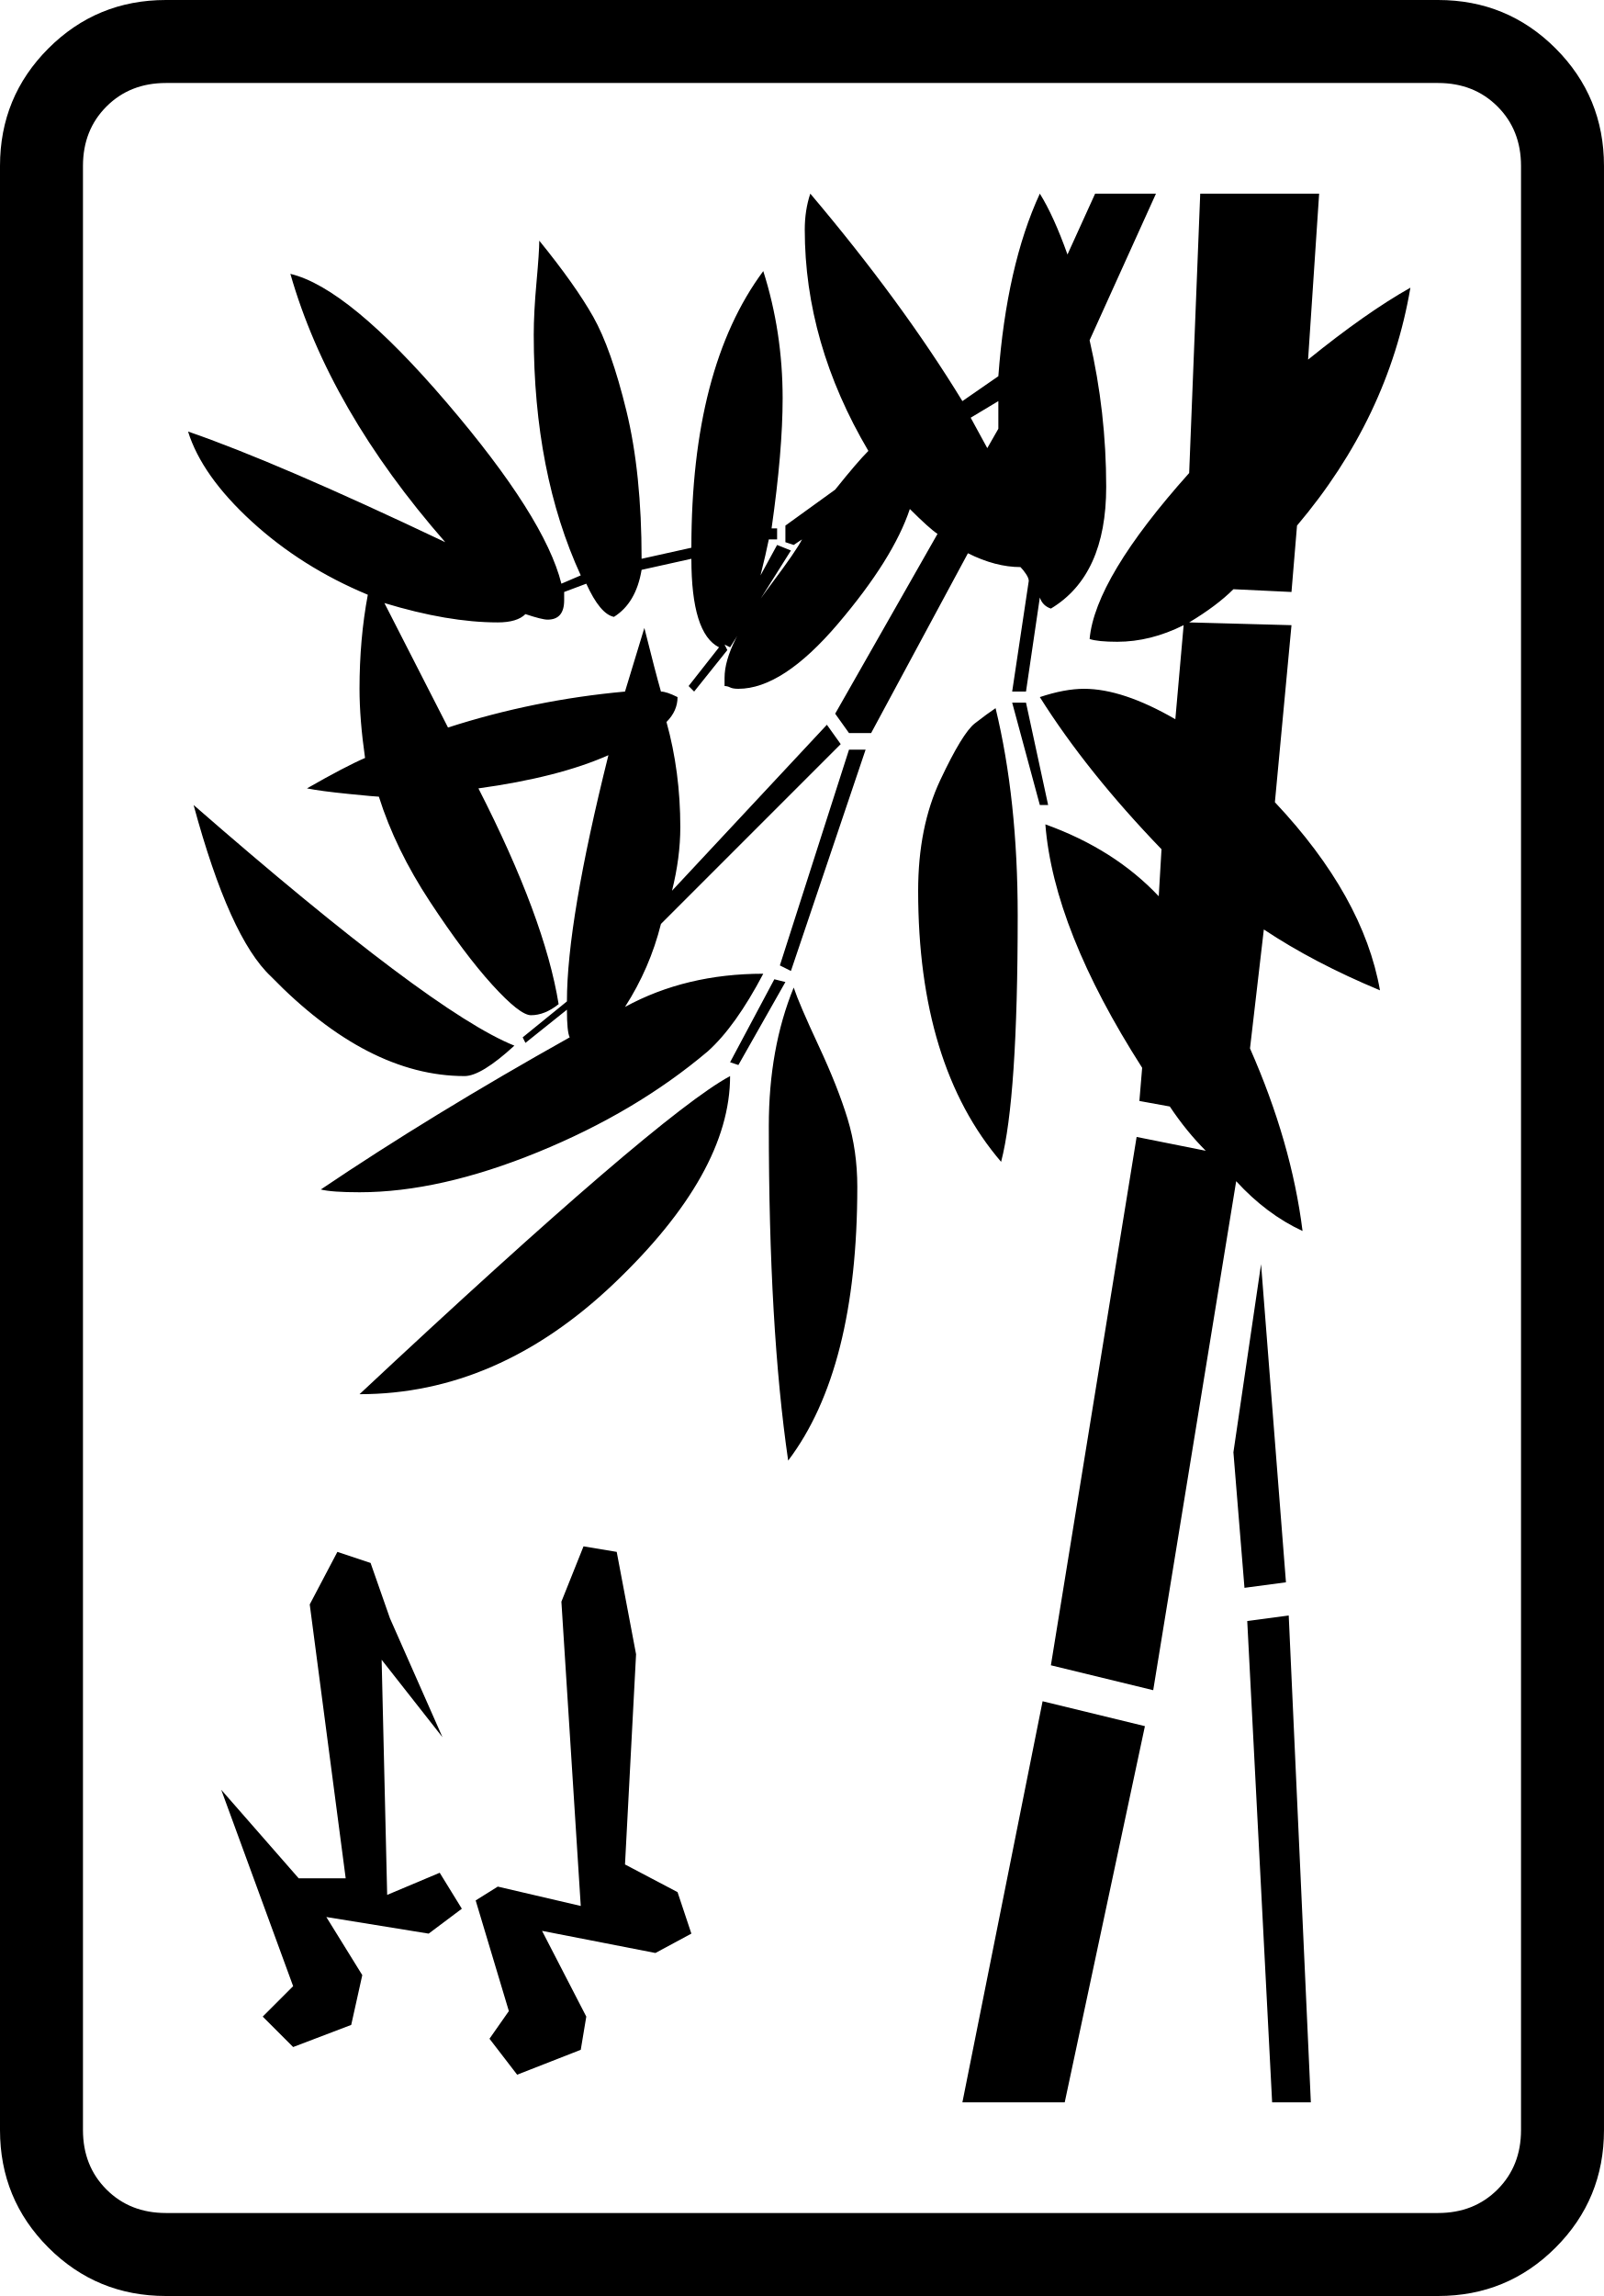
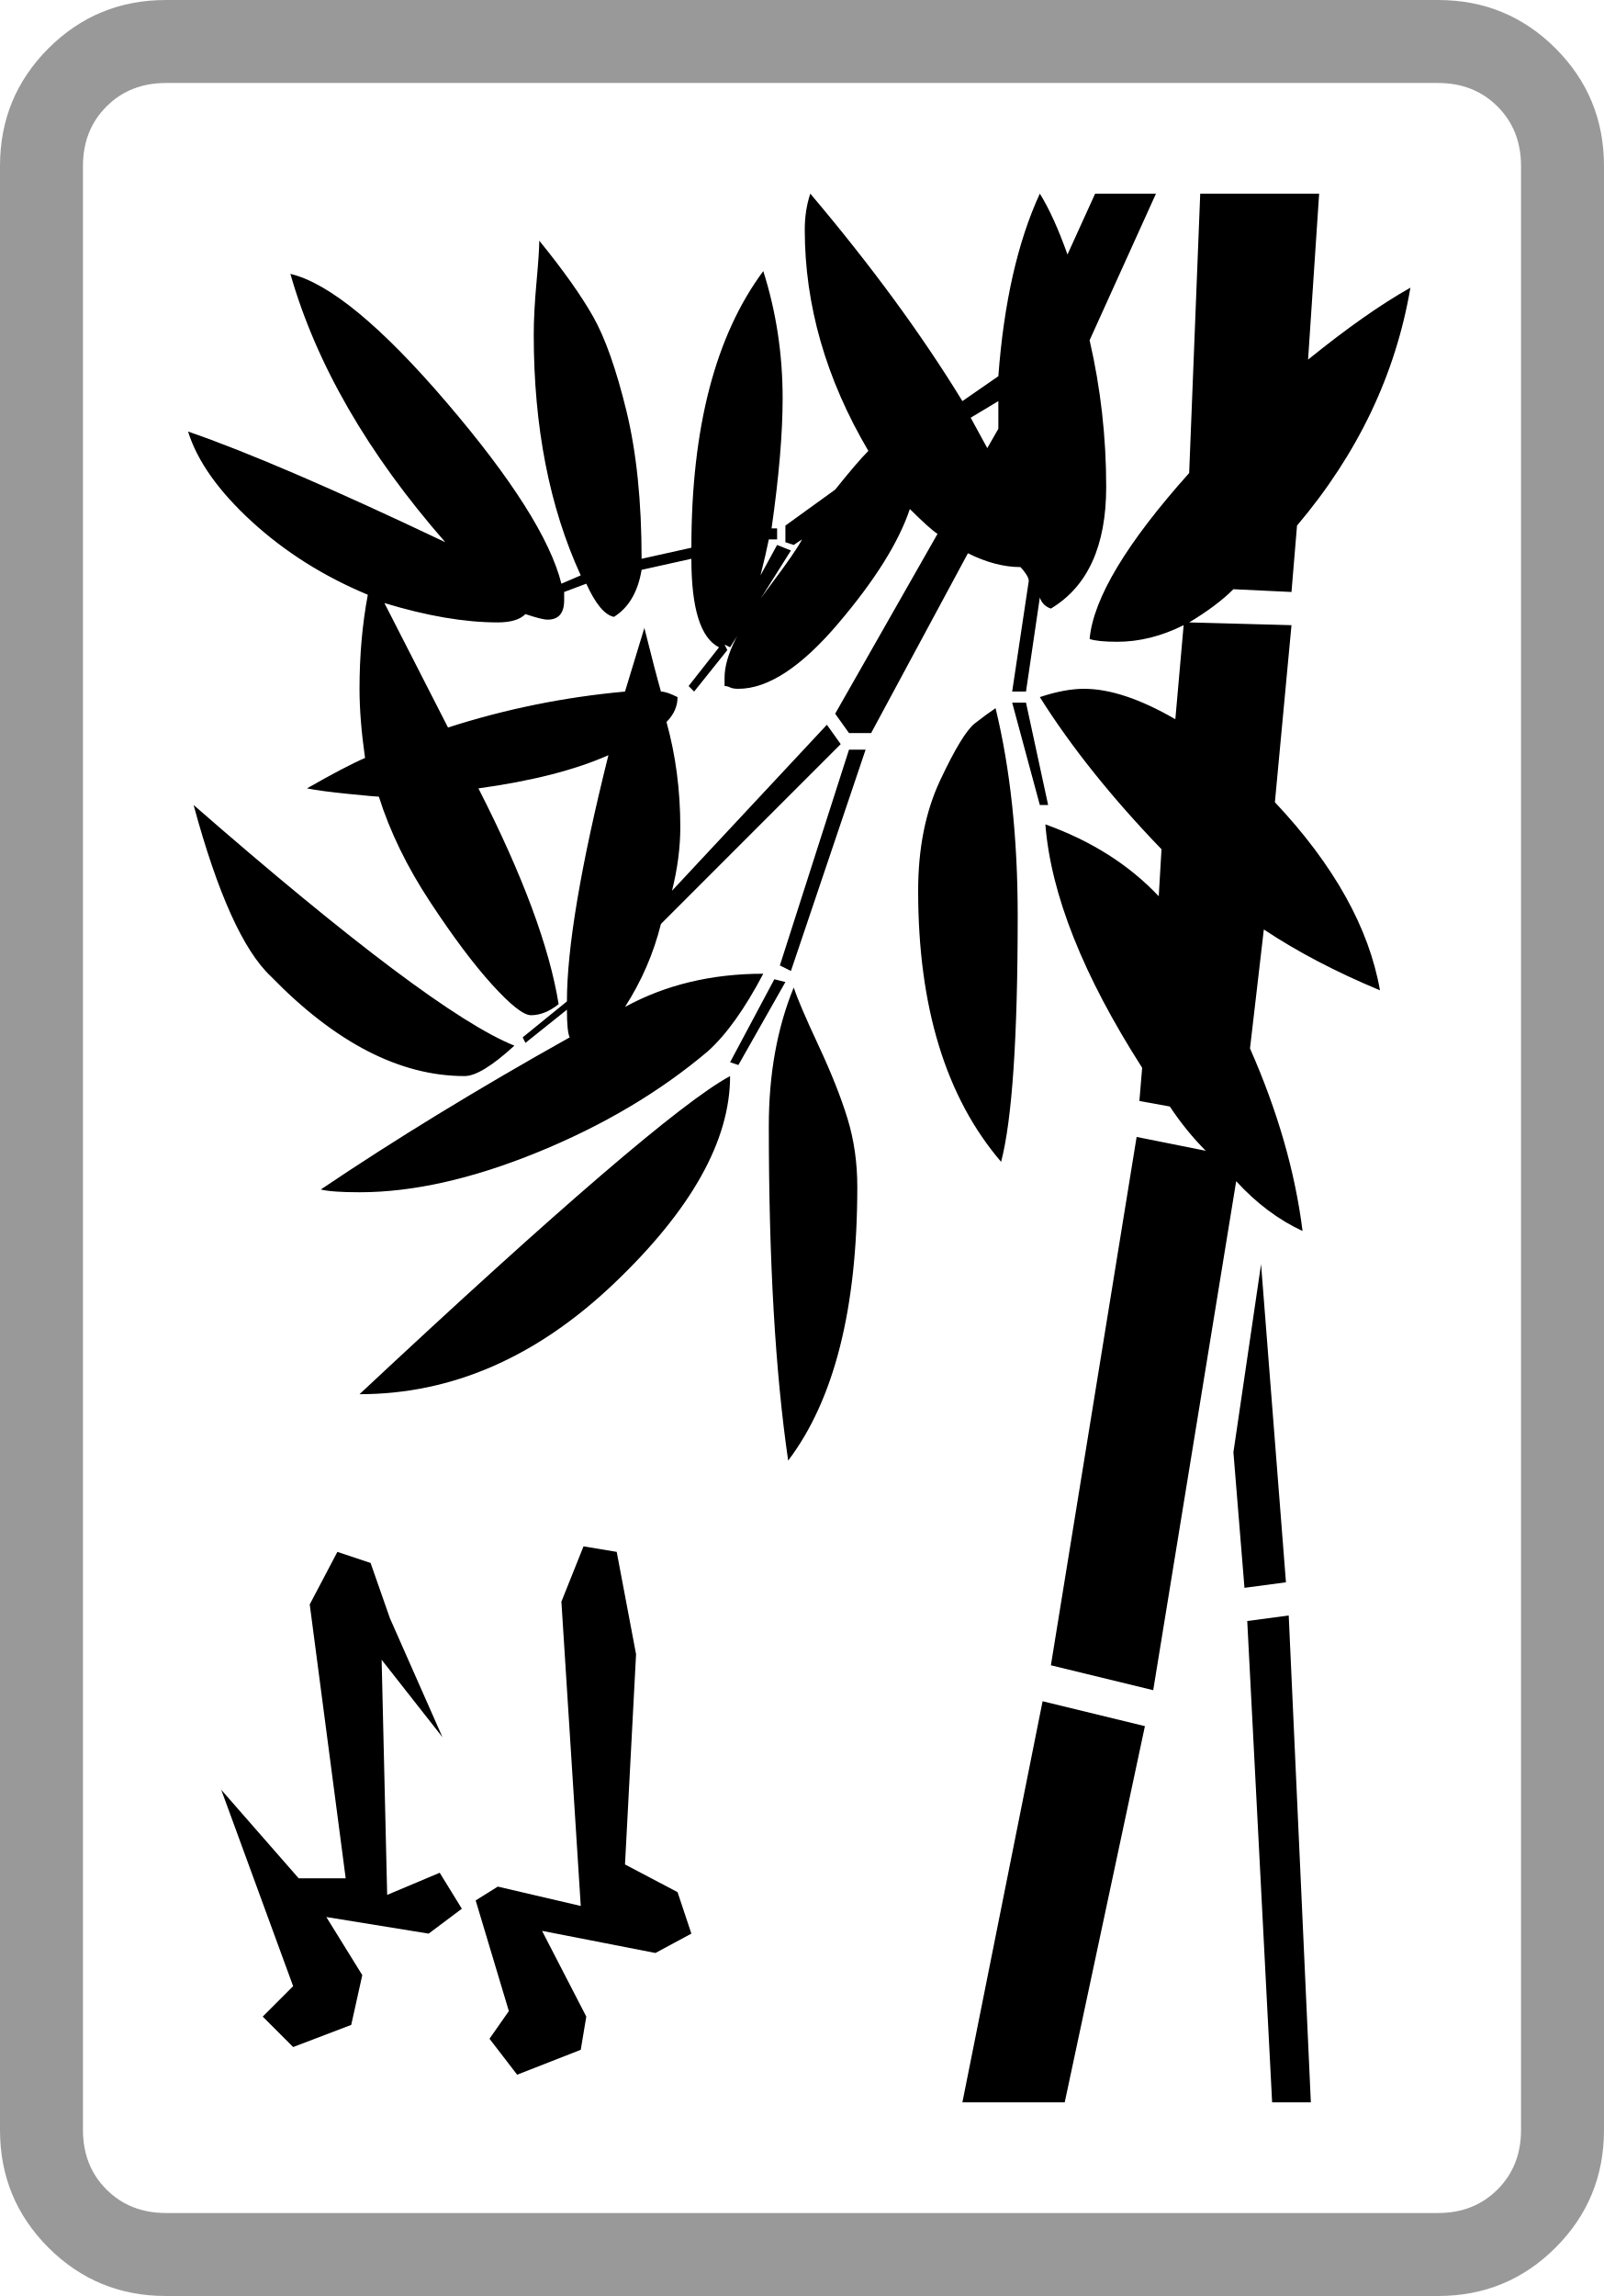
<svg xmlns="http://www.w3.org/2000/svg" viewBox="30 -115 580 830">
  <g>
-     <path d="M550 685h-460 q-13 0 -21.5 -8.5t-8.5 -21.5v-710q0 -13 8.5 -21.5t21.5 -8.5h460q13 0 21.5 8.5t8.5 21.5v710q0 13 -8.5 21.5t-21.5 8.5zM610 655v-710q0 -25 -17.5 -42.5t-42.5 -17.5h-460q-25 0 -42.5 17.5t-17.5 42.5v710q0 25 17.5 42.5t42.5 17.5h460q25 0 42.5 -17.5t17.5 -42.5z" />
+     <path style="fill: #999999;" d="M550 685h-460 q-13 0 -21.5 -8.5t-8.5 -21.5v-710q0 -13 8.5 -21.5t21.5 -8.5h460q13 0 21.5 8.5t8.5 21.5v710q0 13 -8.5 21.5t-21.5 8.5zM610 655v-710q0 -25 -17.5 -42.5t-42.5 -17.5h-460q-25 0 -42.5 17.5t-17.5 42.5v710q0 25 17.5 42.5t42.5 17.5h460q25 0 42.5 -17.5t17.5 -42.5z" />
    <path d="M240 626l2 -12l-16 -31l41 8l13 -7l-5 -15l-19 -10l4 -76l-7 -37l-12 -2l-8 20l7 110l-30 -7l-8 5l12 40l-7 10l10 13zM157 617l4 -18l-13 -21l37 6l12 -9l-8 -13l-19 8l-2 -85l22 28l-19 -43l-7 -20l-12 -4l-10 19l13 99h-17l-28 -32l26 71l-11 11l11 11z" />
    <path d=" M480 459l15 -2l-9 -115l-10 68zM490 645h14l-8 -176l-15 2zM297 134q16 0 36 -23.5t26 -41.5q7 7 10 9l-37 65l5 7h8l35 -65q10 5 19 5q1 1 2 2.5t1 2.5l-6 40h5l5 -34q1 3 4 4q20 -12 20 -44q0 -27 -6 -53l24 -53h-22l-10 22q-5 -14 -10 -22q-12 26 -15 66l-13 9 q-22 -36 -55 -75q-2 6 -2 13q0 41 23 80q-4 4 -12 14l-18 13v6l3 1l3 -2q-2 4 -11 16t-13 20t-4 14v3q1 0 2 0.5t3 0.5zM312 234l4 2l27 -80h-6zM216 263q-30 -12 -116 -87q13 48 28 62q35 36 70 36q6 0 18 -11zM306 237q-28 0 -50 12q9 -14 13 -30l65 -65l-5 -7l-56 60 q3 -12 3 -23q0 -20 -5 -38q4 -4 4 -9q-4 -2 -6 -2q-2 -7 -6 -23l-7 23q-33 3 -64 13l-23 -45q23 7 41 7q7 0 10 -3q6 2 8 2q6 0 6 -7v-3l8 -3q5 11 10 12q8 -5 10 -17l18 -4q0 27 10 32l-11 14l2 2l12 -15l-1 -2l2 1l22 -35l-5 -2l-6 11q2 -8 3 -13h3v-4h-2q4 -28 4 -47 q0 -24 -7 -46q-26 35 -26 100l-18 4q0 -31 -5.5 -53.5t-12 -34t-19.5 -27.5q0 4 -1 15t-1 19q0 50 17 87l-7 3q-6 -24 -41.5 -65.5t-56.5 -46.5q14 49 56 97q-61 -29 -93 -40q5 16 23 32.5t42 26.5q-3 16 -3 34q0 11 2 25q-7 3 -21 11q5 1 15 2t11 1q6 19 18.5 38t22.5 30 t14 11q5 0 10 -4q-5 -31 -29 -78q29 -4 47 -12q-15 60 -15 89l-16 13l1 2l15 -12q0 8 1 10q-50 28 -90 55q4 1 14 1q29 0 64.5 -14.5t61.5 -36.5q10 -9 20 -28zM294 269l3 1l17 -30l-4 -1zM160 389q50 0 92 -40t42 -75q-26 14 -134 115zM308 292q0 73 7 121q25 -33 25 -99 q0 -13 -3.5 -24.5t-10.5 -26.5t-9 -21q-9 22 -9 50zM406 176h3l-8 -37h-5zM390 141q-3 2 -7.5 5.5t-12.5 20.5t-8 40q0 63 30 98q6 -23 6 -89q0 -42 -8 -75zM424 116q3 1 10 1q12 0 24 -6l-3 34q-19 -11 -33 -11q-7 0 -16 3q17 27 44 55l-1 17q-16 -17 -41 -26q3 38 35 88 l-1 12l11 2q6 9 13 16l-25 -5l-31 191l37 9l30 -184q11 12 24 18q-4 -32 -19 -66l5 -43q18 12 42 22q-6 -34 -38 -68l6 -64l-37 -1q10 -6 16 -12l21 1l2 -24q33 -39 41 -86q-16 9 -37 26l4 -60h-43l-4 101q-34 38 -36 60zM378 645h37l29 -136l-37 -9zM391 30v10l-4 7l-6 -11 z" />
  </g>
</svg>
